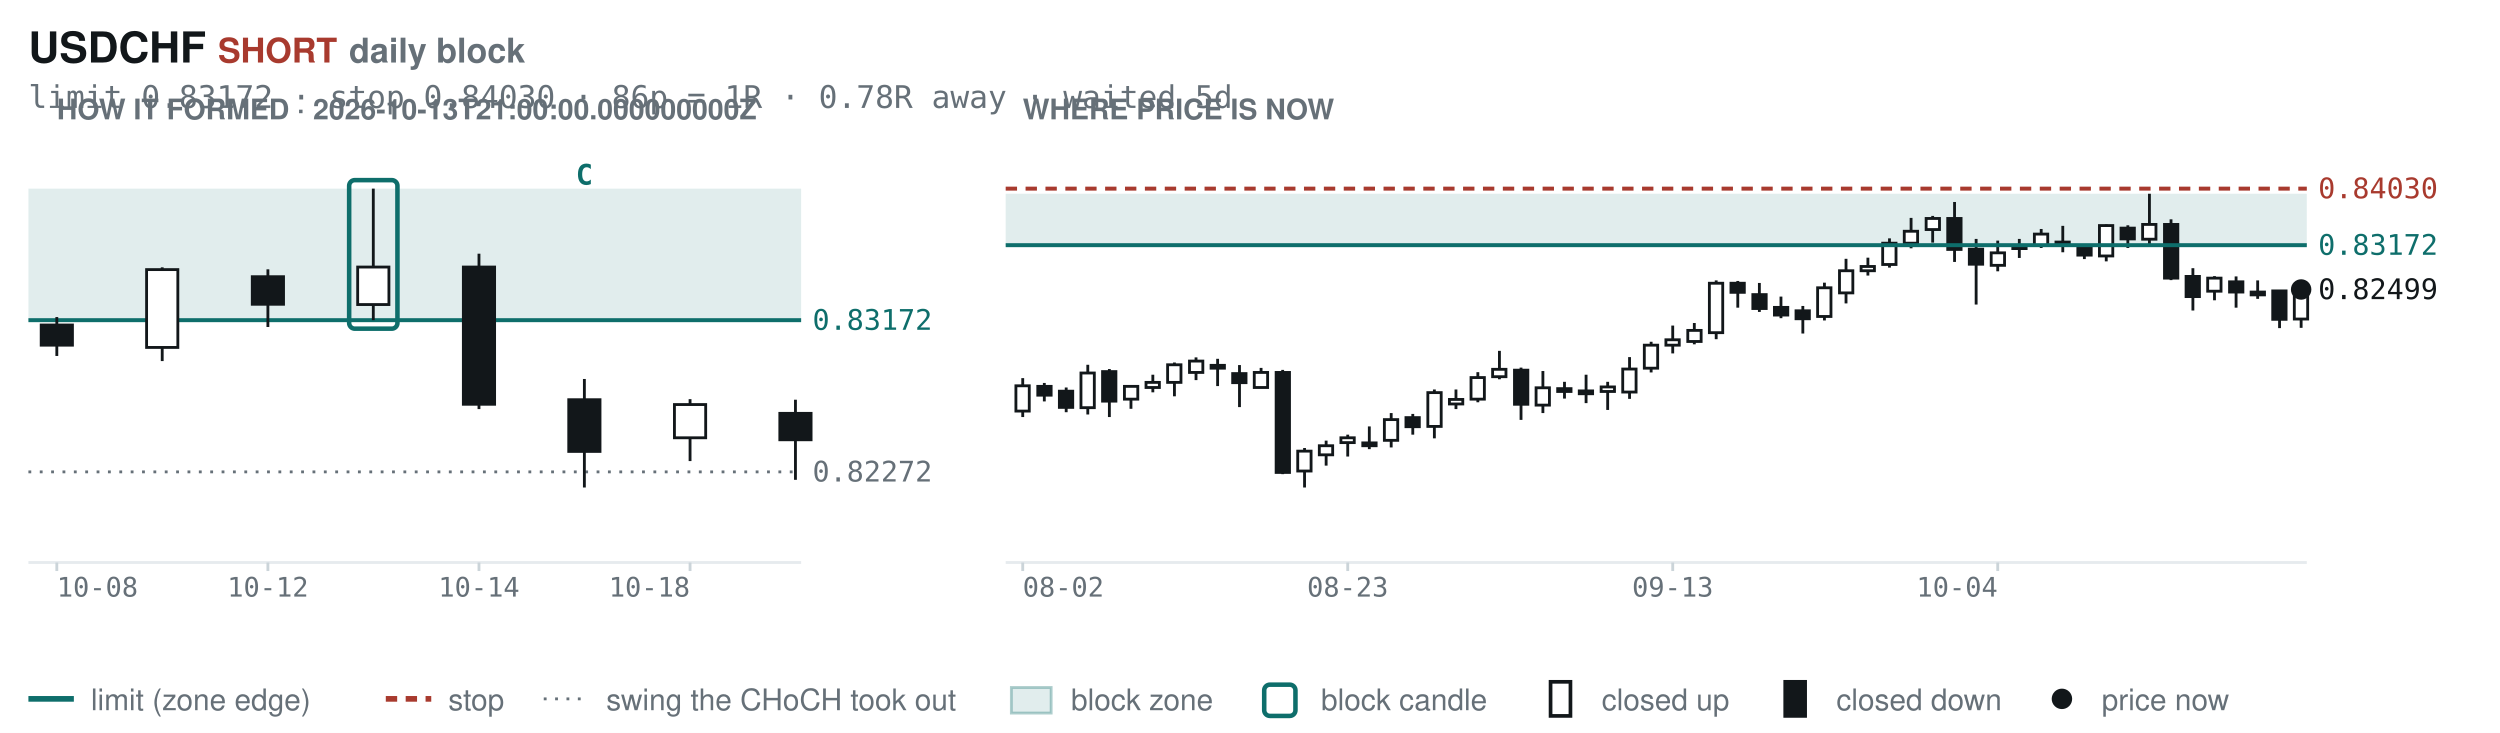
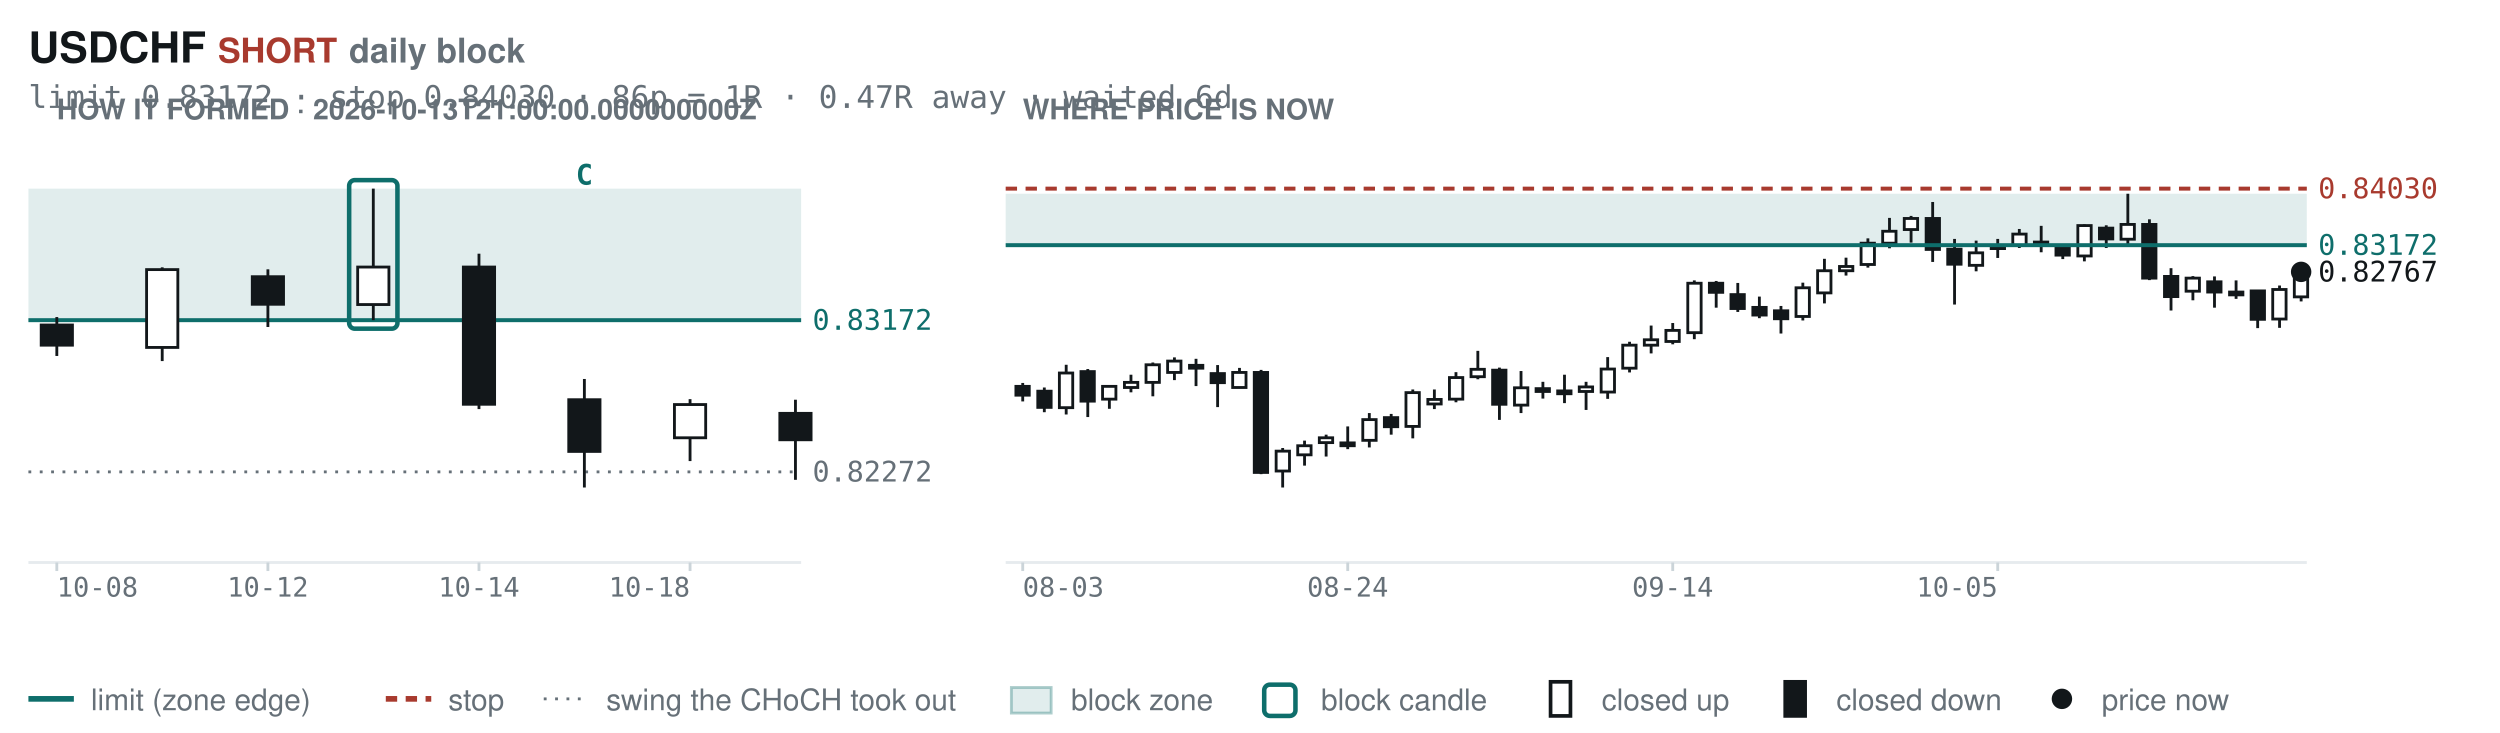
<svg xmlns="http://www.w3.org/2000/svg" viewBox="0 0 880 258" width="880" height="258" role="img" aria-label="USDCHF short order block: the candles that formed it, and where price is now">
  <rect width="880" height="258" fill="#FFFFFF" />
  <text x="10" y="22" fill="#12171A" font-family="system-ui,-apple-system,Segoe UI,Helvetica,Arial,sans-serif" font-size="15" font-weight="700">USDCHF <tspan fill="#A83A2E" font-size="12">SHORT</tspan>
    <tspan fill="#667078" font-size="12">daily block</tspan>
  </text>
-   <text x="10" y="38" fill="#667078" font-family="ui-monospace,SFMono-Regular,Menlo,Consolas,monospace" font-size="11">limit 0.83172 · stop 0.84030 · 86p = 1R · 0.78R away · waited 5d</text>
+   <text x="10" y="38" fill="#667078" font-family="ui-monospace,SFMono-Regular,Menlo,Consolas,monospace" font-size="11">limit 0.83172 · stop 0.84030 · 86p = 1R · 0.47R away · waited 6d</text>
  <text x="20" y="42" fill="#667078" font-family="system-ui,-apple-system,Segoe UI,Helvetica,Arial,sans-serif" font-size="10" font-weight="600">HOW IT FORMED · 2026-10-13T21:00:00.000000000Z</text>
  <text x="360" y="42" fill="#667078" font-family="system-ui,-apple-system,Segoe UI,Helvetica,Arial,sans-serif" font-size="10" font-weight="600">WHERE PRICE IS NOW</text>
  <rect x="10.0" y="66.4" width="272.0" height="46.3" fill="#0E6E6B1F" />
  <line x1="10.0" y1="166.1" x2="282.0" y2="166.1" stroke="#667078" stroke-width="1" stroke-dasharray="1 3" />
  <line x1="10.0" y1="112.7" x2="282.0" y2="112.7" stroke="#0E6E6B" stroke-width="1.4" />
  <line x1="20.0" y1="111.6" x2="20.0" y2="125.3" stroke="#12171A" stroke-width="1" />
  <rect x="14.5" y="114.4" width="11.0" height="7.1" fill="#12171A" stroke="#12171A" stroke-width="1" />
  <line x1="57.1" y1="94.1" x2="57.1" y2="127.1" stroke="#12171A" stroke-width="1" />
  <rect x="51.6" y="94.9" width="11.0" height="27.4" fill="#FFFFFF" stroke="#12171A" stroke-width="1" />
  <line x1="94.3" y1="94.8" x2="94.3" y2="115.1" stroke="#12171A" stroke-width="1" />
  <rect x="88.8" y="97.4" width="11.0" height="9.7" fill="#12171A" stroke="#12171A" stroke-width="1" />
  <line x1="131.4" y1="66.4" x2="131.4" y2="112.7" stroke="#12171A" stroke-width="1" />
  <rect x="125.9" y="94.0" width="11.0" height="13.2" fill="#FFFFFF" stroke="#12171A" stroke-width="1" />
  <line x1="168.6" y1="89.3" x2="168.6" y2="144.0" stroke="#12171A" stroke-width="1" />
  <rect x="163.1" y="94.0" width="11.0" height="48.3" fill="#12171A" stroke="#12171A" stroke-width="1" />
  <line x1="205.7" y1="133.4" x2="205.7" y2="171.6" stroke="#12171A" stroke-width="1" />
  <rect x="200.2" y="140.7" width="11.0" height="18.2" fill="#12171A" stroke="#12171A" stroke-width="1" />
  <line x1="242.9" y1="140.5" x2="242.9" y2="162.3" stroke="#12171A" stroke-width="1" />
  <rect x="237.4" y="142.4" width="11.0" height="11.7" fill="#FFFFFF" stroke="#12171A" stroke-width="1" />
  <line x1="280.0" y1="140.7" x2="280.0" y2="168.9" stroke="#12171A" stroke-width="1" />
  <rect x="274.5" y="145.5" width="11.0" height="9.3" fill="#12171A" stroke="#12171A" stroke-width="1" />
  <rect x="122.9" y="63.4" width="17.0" height="52.3" fill="none" stroke="#0E6E6B" stroke-width="1.6" rx="2" />
  <text x="205.7" y="65" fill="#0E6E6B" text-anchor="middle" font-family="ui-monospace,SFMono-Regular,Menlo,Consolas,monospace" font-size="10" font-weight="700">C</text>
  <line x1="10.0" y1="198.0" x2="282.0" y2="198.0" stroke="#E6EBEE" stroke-width="1" />
  <line x1="20.0" y1="198.0" x2="20.0" y2="201.0" stroke="#CBD4D9" stroke-width="1" />
  <text x="20.0" y="210.0" fill="#667078" text-anchor="start" font-family="ui-monospace,SFMono-Regular,Menlo,Consolas,monospace" font-size="9.5">10-08</text>
  <line x1="94.3" y1="198.0" x2="94.3" y2="201.0" stroke="#CBD4D9" stroke-width="1" />
  <text x="94.3" y="210.0" fill="#667078" text-anchor="middle" font-family="ui-monospace,SFMono-Regular,Menlo,Consolas,monospace" font-size="9.5">10-12</text>
  <line x1="168.6" y1="198.0" x2="168.6" y2="201.0" stroke="#CBD4D9" stroke-width="1" />
  <text x="168.6" y="210.0" fill="#667078" text-anchor="middle" font-family="ui-monospace,SFMono-Regular,Menlo,Consolas,monospace" font-size="9.5">10-14</text>
  <line x1="242.9" y1="198.0" x2="242.9" y2="201.0" stroke="#CBD4D9" stroke-width="1" />
  <text x="242.9" y="210.0" fill="#667078" text-anchor="end" font-family="ui-monospace,SFMono-Regular,Menlo,Consolas,monospace" font-size="9.5">10-18</text>
  <text x="286.0" y="116.1" fill="#0E6E6B" font-family="ui-monospace,SFMono-Regular,Menlo,Consolas,monospace" font-size="10">0.83172</text>
  <text x="286.0" y="169.5" fill="#667078" font-family="ui-monospace,SFMono-Regular,Menlo,Consolas,monospace" font-size="10">0.82272</text>
  <rect x="354.0" y="68.2" width="458.0" height="18.1" fill="#0E6E6B1F" />
-   <line x1="360.0" y1="133.1" x2="360.0" y2="146.8" stroke="#12171A" stroke-width="1" />
-   <rect x="357.6" y="135.8" width="4.7" height="8.9" fill="#FFFFFF" stroke="#12171A" stroke-width="1" />
-   <line x1="367.6" y1="134.8" x2="367.6" y2="141.3" stroke="#12171A" stroke-width="1" />
-   <rect x="365.3" y="136.0" width="4.7" height="3.1" fill="#12171A" stroke="#12171A" stroke-width="1" />
-   <line x1="375.3" y1="136.4" x2="375.3" y2="145.1" stroke="#12171A" stroke-width="1" />
-   <rect x="372.9" y="137.7" width="4.7" height="5.7" fill="#12171A" stroke="#12171A" stroke-width="1" />
-   <line x1="382.9" y1="128.4" x2="382.9" y2="145.9" stroke="#12171A" stroke-width="1" />
-   <rect x="380.5" y="131.3" width="4.7" height="12.2" fill="#FFFFFF" stroke="#12171A" stroke-width="1" />
-   <line x1="390.5" y1="129.9" x2="390.5" y2="146.8" stroke="#12171A" stroke-width="1" />
-   <rect x="388.1" y="130.8" width="4.7" height="10.4" fill="#12171A" stroke="#12171A" stroke-width="1" />
-   <line x1="398.1" y1="135.7" x2="398.1" y2="143.9" stroke="#12171A" stroke-width="1" />
-   <rect x="395.8" y="136.0" width="4.7" height="4.5" fill="#FFFFFF" stroke="#12171A" stroke-width="1" />
-   <line x1="405.8" y1="131.9" x2="405.8" y2="138.1" stroke="#12171A" stroke-width="1" />
-   <rect x="403.4" y="134.6" width="4.7" height="1.8" fill="#FFFFFF" stroke="#12171A" stroke-width="1" />
-   <line x1="413.4" y1="127.6" x2="413.4" y2="139.5" stroke="#12171A" stroke-width="1" />
-   <rect x="411.0" y="128.4" width="4.7" height="6.2" fill="#FFFFFF" stroke="#12171A" stroke-width="1" />
-   <line x1="421.0" y1="125.8" x2="421.0" y2="133.8" stroke="#12171A" stroke-width="1" />
-   <rect x="418.7" y="127.1" width="4.7" height="4.0" fill="#FFFFFF" stroke="#12171A" stroke-width="1" />
-   <line x1="428.6" y1="126.3" x2="428.6" y2="135.9" stroke="#12171A" stroke-width="1" />
-   <rect x="426.3" y="128.6" width="4.7" height="1.0" fill="#12171A" stroke="#12171A" stroke-width="1" />
-   <line x1="436.3" y1="128.5" x2="436.3" y2="143.3" stroke="#12171A" stroke-width="1" />
-   <rect x="433.9" y="131.5" width="4.7" height="3.2" fill="#12171A" stroke="#12171A" stroke-width="1" />
-   <line x1="443.9" y1="129.5" x2="443.9" y2="136.4" stroke="#12171A" stroke-width="1" />
-   <rect x="441.5" y="131.1" width="4.7" height="5.3" fill="#FFFFFF" stroke="#12171A" stroke-width="1" />
-   <line x1="451.5" y1="130.2" x2="451.5" y2="166.9" stroke="#12171A" stroke-width="1" />
-   <rect x="449.2" y="131.1" width="4.7" height="35.2" fill="#12171A" stroke="#12171A" stroke-width="1" />
-   <line x1="459.2" y1="157.7" x2="459.2" y2="171.6" stroke="#12171A" stroke-width="1" />
-   <rect x="456.8" y="158.8" width="4.7" height="7.0" fill="#FFFFFF" stroke="#12171A" stroke-width="1" />
-   <line x1="466.8" y1="155.1" x2="466.8" y2="163.9" stroke="#12171A" stroke-width="1" />
-   <rect x="464.4" y="156.9" width="4.7" height="3.2" fill="#FFFFFF" stroke="#12171A" stroke-width="1" />
-   <line x1="474.4" y1="153.0" x2="474.4" y2="160.7" stroke="#12171A" stroke-width="1" />
-   <rect x="472.0" y="154.1" width="4.7" height="1.7" fill="#FFFFFF" stroke="#12171A" stroke-width="1" />
-   <line x1="482.0" y1="150.1" x2="482.0" y2="158.1" stroke="#12171A" stroke-width="1" />
-   <rect x="479.7" y="155.9" width="4.7" height="1.0" fill="#12171A" stroke="#12171A" stroke-width="1" />
-   <line x1="489.7" y1="145.4" x2="489.7" y2="157.5" stroke="#12171A" stroke-width="1" />
-   <rect x="487.3" y="147.7" width="4.7" height="7.3" fill="#FFFFFF" stroke="#12171A" stroke-width="1" />
-   <line x1="497.3" y1="145.7" x2="497.3" y2="153.0" stroke="#12171A" stroke-width="1" />
-   <rect x="494.9" y="147.0" width="4.7" height="3.2" fill="#12171A" stroke="#12171A" stroke-width="1" />
-   <line x1="504.9" y1="137.1" x2="504.9" y2="154.3" stroke="#12171A" stroke-width="1" />
-   <rect x="502.6" y="138.2" width="4.7" height="11.9" fill="#FFFFFF" stroke="#12171A" stroke-width="1" />
-   <line x1="512.5" y1="137.1" x2="512.5" y2="144.0" stroke="#12171A" stroke-width="1" />
-   <rect x="510.2" y="140.6" width="4.7" height="1.6" fill="#FFFFFF" stroke="#12171A" stroke-width="1" />
-   <line x1="520.2" y1="131.0" x2="520.2" y2="141.6" stroke="#12171A" stroke-width="1" />
-   <rect x="517.8" y="132.9" width="4.7" height="7.6" fill="#FFFFFF" stroke="#12171A" stroke-width="1" />
-   <line x1="527.8" y1="123.5" x2="527.8" y2="133.5" stroke="#12171A" stroke-width="1" />
-   <rect x="525.4" y="130.0" width="4.7" height="2.6" fill="#FFFFFF" stroke="#12171A" stroke-width="1" />
-   <line x1="535.4" y1="129.4" x2="535.4" y2="147.8" stroke="#12171A" stroke-width="1" />
-   <rect x="533.1" y="130.3" width="4.7" height="12.0" fill="#12171A" stroke="#12171A" stroke-width="1" />
-   <line x1="543.1" y1="130.6" x2="543.1" y2="145.4" stroke="#12171A" stroke-width="1" />
-   <rect x="540.7" y="136.5" width="4.7" height="6.1" fill="#FFFFFF" stroke="#12171A" stroke-width="1" />
-   <line x1="550.7" y1="134.4" x2="550.7" y2="140.3" stroke="#12171A" stroke-width="1" />
-   <rect x="548.3" y="136.8" width="4.7" height="1.0" fill="#12171A" stroke="#12171A" stroke-width="1" />
-   <line x1="558.3" y1="131.9" x2="558.3" y2="141.9" stroke="#12171A" stroke-width="1" />
-   <rect x="555.9" y="137.6" width="4.7" height="1.0" fill="#FFFFFF" stroke="#12171A" stroke-width="1" />
-   <line x1="565.9" y1="134.4" x2="565.9" y2="144.3" stroke="#12171A" stroke-width="1" />
-   <rect x="563.6" y="136.2" width="4.7" height="1.6" fill="#FFFFFF" stroke="#12171A" stroke-width="1" />
-   <line x1="573.6" y1="125.7" x2="573.6" y2="140.4" stroke="#12171A" stroke-width="1" />
-   <rect x="571.2" y="129.9" width="4.7" height="8.1" fill="#FFFFFF" stroke="#12171A" stroke-width="1" />
-   <line x1="581.2" y1="120.3" x2="581.2" y2="131.1" stroke="#12171A" stroke-width="1" />
-   <rect x="578.8" y="121.5" width="4.7" height="8.1" fill="#FFFFFF" stroke="#12171A" stroke-width="1" />
-   <line x1="588.8" y1="114.6" x2="588.8" y2="124.4" stroke="#12171A" stroke-width="1" />
-   <rect x="586.4" y="119.6" width="4.7" height="1.9" fill="#FFFFFF" stroke="#12171A" stroke-width="1" />
-   <line x1="596.4" y1="113.7" x2="596.4" y2="121.2" stroke="#12171A" stroke-width="1" />
-   <rect x="594.1" y="116.3" width="4.7" height="3.9" fill="#FFFFFF" stroke="#12171A" stroke-width="1" />
-   <line x1="604.1" y1="98.7" x2="604.1" y2="119.4" stroke="#12171A" stroke-width="1" />
-   <rect x="601.7" y="99.7" width="4.7" height="17.4" fill="#FFFFFF" stroke="#12171A" stroke-width="1" />
-   <line x1="611.7" y1="98.9" x2="611.7" y2="108.3" stroke="#12171A" stroke-width="1" />
-   <rect x="609.3" y="99.7" width="4.7" height="3.2" fill="#12171A" stroke="#12171A" stroke-width="1" />
-   <line x1="619.3" y1="99.6" x2="619.3" y2="109.8" stroke="#12171A" stroke-width="1" />
-   <rect x="617.0" y="103.7" width="4.7" height="4.9" fill="#12171A" stroke="#12171A" stroke-width="1" />
-   <line x1="626.9" y1="104.4" x2="626.9" y2="112.0" stroke="#12171A" stroke-width="1" />
-   <rect x="624.6" y="108.2" width="4.7" height="2.7" fill="#12171A" stroke="#12171A" stroke-width="1" />
-   <line x1="634.6" y1="107.7" x2="634.6" y2="117.4" stroke="#12171A" stroke-width="1" />
-   <rect x="632.2" y="109.4" width="4.7" height="2.8" fill="#12171A" stroke="#12171A" stroke-width="1" />
-   <line x1="642.2" y1="99.5" x2="642.2" y2="112.8" stroke="#12171A" stroke-width="1" />
-   <rect x="639.8" y="101.3" width="4.7" height="10.1" fill="#FFFFFF" stroke="#12171A" stroke-width="1" />
-   <line x1="649.8" y1="91.1" x2="649.8" y2="106.8" stroke="#12171A" stroke-width="1" />
-   <rect x="647.5" y="95.3" width="4.7" height="7.8" fill="#FFFFFF" stroke="#12171A" stroke-width="1" />
-   <line x1="657.5" y1="90.7" x2="657.5" y2="97.0" stroke="#12171A" stroke-width="1" />
-   <rect x="655.1" y="93.8" width="4.7" height="1.5" fill="#FFFFFF" stroke="#12171A" stroke-width="1" />
-   <line x1="665.1" y1="83.9" x2="665.1" y2="94.2" stroke="#12171A" stroke-width="1" />
-   <rect x="662.7" y="85.6" width="4.7" height="7.5" fill="#FFFFFF" stroke="#12171A" stroke-width="1" />
-   <line x1="672.7" y1="76.7" x2="672.7" y2="87.4" stroke="#12171A" stroke-width="1" />
-   <rect x="670.3" y="81.4" width="4.7" height="4.2" fill="#FFFFFF" stroke="#12171A" stroke-width="1" />
-   <line x1="680.3" y1="76.0" x2="680.3" y2="85.4" stroke="#12171A" stroke-width="1" />
-   <rect x="678.0" y="76.9" width="4.7" height="3.9" fill="#FFFFFF" stroke="#12171A" stroke-width="1" />
-   <line x1="688.0" y1="71.1" x2="688.0" y2="92.2" stroke="#12171A" stroke-width="1" />
-   <rect x="685.6" y="76.9" width="4.7" height="10.9" fill="#12171A" stroke="#12171A" stroke-width="1" />
-   <line x1="695.6" y1="84.1" x2="695.6" y2="107.2" stroke="#12171A" stroke-width="1" />
-   <rect x="693.2" y="87.7" width="4.7" height="5.3" fill="#12171A" stroke="#12171A" stroke-width="1" />
-   <line x1="703.2" y1="84.7" x2="703.2" y2="95.5" stroke="#12171A" stroke-width="1" />
-   <rect x="700.9" y="89.0" width="4.7" height="4.4" fill="#FFFFFF" stroke="#12171A" stroke-width="1" />
-   <line x1="710.8" y1="84.1" x2="710.8" y2="90.8" stroke="#12171A" stroke-width="1" />
-   <rect x="708.5" y="86.5" width="4.7" height="1.0" fill="#FFFFFF" stroke="#12171A" stroke-width="1" />
-   <line x1="718.5" y1="80.6" x2="718.5" y2="87.3" stroke="#12171A" stroke-width="1" />
-   <rect x="716.1" y="82.4" width="4.7" height="4.0" fill="#FFFFFF" stroke="#12171A" stroke-width="1" />
-   <line x1="726.1" y1="79.5" x2="726.1" y2="88.8" stroke="#12171A" stroke-width="1" />
-   <rect x="723.7" y="85.2" width="4.7" height="1.2" fill="#12171A" stroke="#12171A" stroke-width="1" />
-   <line x1="733.7" y1="85.9" x2="733.7" y2="91.2" stroke="#12171A" stroke-width="1" />
-   <rect x="731.4" y="87.0" width="4.7" height="2.8" fill="#12171A" stroke="#12171A" stroke-width="1" />
-   <line x1="741.4" y1="79.0" x2="741.4" y2="92.0" stroke="#12171A" stroke-width="1" />
-   <rect x="739.0" y="79.4" width="4.7" height="10.7" fill="#FFFFFF" stroke="#12171A" stroke-width="1" />
-   <line x1="749.0" y1="79.3" x2="749.0" y2="87.3" stroke="#12171A" stroke-width="1" />
-   <rect x="746.6" y="80.3" width="4.7" height="3.8" fill="#12171A" stroke="#12171A" stroke-width="1" />
-   <line x1="756.6" y1="68.2" x2="756.6" y2="86.3" stroke="#12171A" stroke-width="1" />
-   <rect x="754.2" y="79.0" width="4.7" height="5.2" fill="#FFFFFF" stroke="#12171A" stroke-width="1" />
-   <line x1="764.2" y1="77.2" x2="764.2" y2="98.6" stroke="#12171A" stroke-width="1" />
-   <rect x="761.9" y="79.0" width="4.7" height="18.9" fill="#12171A" stroke="#12171A" stroke-width="1" />
-   <line x1="771.9" y1="94.4" x2="771.9" y2="109.3" stroke="#12171A" stroke-width="1" />
-   <rect x="769.5" y="97.3" width="4.7" height="7.1" fill="#12171A" stroke="#12171A" stroke-width="1" />
-   <line x1="779.5" y1="97.2" x2="779.5" y2="105.7" stroke="#12171A" stroke-width="1" />
-   <rect x="777.1" y="97.9" width="4.7" height="4.6" fill="#FFFFFF" stroke="#12171A" stroke-width="1" />
-   <line x1="787.1" y1="97.3" x2="787.1" y2="108.3" stroke="#12171A" stroke-width="1" />
-   <rect x="784.8" y="99.2" width="4.7" height="3.6" fill="#12171A" stroke="#12171A" stroke-width="1" />
-   <line x1="794.7" y1="98.7" x2="794.7" y2="105.2" stroke="#12171A" stroke-width="1" />
-   <rect x="792.4" y="102.8" width="4.7" height="1.0" fill="#12171A" stroke="#12171A" stroke-width="1" />
-   <line x1="802.4" y1="102.4" x2="802.4" y2="115.5" stroke="#12171A" stroke-width="1" />
-   <rect x="800.0" y="102.4" width="4.7" height="10.0" fill="#12171A" stroke="#12171A" stroke-width="1" />
-   <line x1="810.0" y1="100.5" x2="810.0" y2="115.4" stroke="#12171A" stroke-width="1" />
-   <rect x="807.6" y="101.9" width="4.7" height="10.4" fill="#FFFFFF" stroke="#12171A" stroke-width="1" />
+   <line x1="360.0" y1="134.8" x2="360.0" y2="141.3" stroke="#12171A" stroke-width="1" />
+   <rect x="357.6" y="136.0" width="4.7" height="3.1" fill="#12171A" stroke="#12171A" stroke-width="1" />
+   <line x1="367.6" y1="136.4" x2="367.6" y2="145.1" stroke="#12171A" stroke-width="1" />
+   <rect x="365.3" y="137.7" width="4.7" height="5.7" fill="#12171A" stroke="#12171A" stroke-width="1" />
+   <line x1="375.3" y1="128.4" x2="375.3" y2="145.9" stroke="#12171A" stroke-width="1" />
+   <rect x="372.9" y="131.3" width="4.7" height="12.2" fill="#FFFFFF" stroke="#12171A" stroke-width="1" />
+   <line x1="382.9" y1="129.9" x2="382.9" y2="146.8" stroke="#12171A" stroke-width="1" />
+   <rect x="380.5" y="130.8" width="4.7" height="10.4" fill="#12171A" stroke="#12171A" stroke-width="1" />
+   <line x1="390.5" y1="135.7" x2="390.5" y2="143.9" stroke="#12171A" stroke-width="1" />
+   <rect x="388.1" y="136.0" width="4.7" height="4.5" fill="#FFFFFF" stroke="#12171A" stroke-width="1" />
+   <line x1="398.1" y1="131.9" x2="398.1" y2="138.1" stroke="#12171A" stroke-width="1" />
+   <rect x="395.8" y="134.6" width="4.7" height="1.8" fill="#FFFFFF" stroke="#12171A" stroke-width="1" />
+   <line x1="405.8" y1="127.6" x2="405.8" y2="139.5" stroke="#12171A" stroke-width="1" />
+   <rect x="403.4" y="128.4" width="4.7" height="6.2" fill="#FFFFFF" stroke="#12171A" stroke-width="1" />
+   <line x1="413.4" y1="125.8" x2="413.4" y2="133.8" stroke="#12171A" stroke-width="1" />
+   <rect x="411.0" y="127.1" width="4.7" height="4.0" fill="#FFFFFF" stroke="#12171A" stroke-width="1" />
+   <line x1="421.0" y1="126.3" x2="421.0" y2="135.9" stroke="#12171A" stroke-width="1" />
+   <rect x="418.7" y="128.6" width="4.7" height="1.0" fill="#12171A" stroke="#12171A" stroke-width="1" />
+   <line x1="428.6" y1="128.5" x2="428.6" y2="143.3" stroke="#12171A" stroke-width="1" />
+   <rect x="426.3" y="131.5" width="4.7" height="3.2" fill="#12171A" stroke="#12171A" stroke-width="1" />
+   <line x1="436.3" y1="129.5" x2="436.3" y2="136.4" stroke="#12171A" stroke-width="1" />
+   <rect x="433.9" y="131.1" width="4.7" height="5.3" fill="#FFFFFF" stroke="#12171A" stroke-width="1" />
+   <line x1="443.9" y1="130.2" x2="443.9" y2="166.9" stroke="#12171A" stroke-width="1" />
+   <rect x="441.5" y="131.1" width="4.7" height="35.2" fill="#12171A" stroke="#12171A" stroke-width="1" />
+   <line x1="451.5" y1="157.7" x2="451.5" y2="171.6" stroke="#12171A" stroke-width="1" />
+   <rect x="449.2" y="158.8" width="4.7" height="7.0" fill="#FFFFFF" stroke="#12171A" stroke-width="1" />
+   <line x1="459.2" y1="155.1" x2="459.2" y2="163.9" stroke="#12171A" stroke-width="1" />
+   <rect x="456.8" y="156.9" width="4.7" height="3.2" fill="#FFFFFF" stroke="#12171A" stroke-width="1" />
+   <line x1="466.8" y1="153.0" x2="466.8" y2="160.7" stroke="#12171A" stroke-width="1" />
+   <rect x="464.4" y="154.1" width="4.7" height="1.7" fill="#FFFFFF" stroke="#12171A" stroke-width="1" />
+   <line x1="474.4" y1="150.1" x2="474.4" y2="158.1" stroke="#12171A" stroke-width="1" />
+   <rect x="472.0" y="155.9" width="4.7" height="1.0" fill="#12171A" stroke="#12171A" stroke-width="1" />
+   <line x1="482.0" y1="145.4" x2="482.0" y2="157.5" stroke="#12171A" stroke-width="1" />
+   <rect x="479.7" y="147.7" width="4.7" height="7.3" fill="#FFFFFF" stroke="#12171A" stroke-width="1" />
+   <line x1="489.7" y1="145.7" x2="489.7" y2="153.0" stroke="#12171A" stroke-width="1" />
+   <rect x="487.3" y="147.0" width="4.7" height="3.2" fill="#12171A" stroke="#12171A" stroke-width="1" />
+   <line x1="497.3" y1="137.1" x2="497.3" y2="154.3" stroke="#12171A" stroke-width="1" />
+   <rect x="494.9" y="138.2" width="4.7" height="11.9" fill="#FFFFFF" stroke="#12171A" stroke-width="1" />
+   <line x1="504.9" y1="137.1" x2="504.9" y2="144.0" stroke="#12171A" stroke-width="1" />
+   <rect x="502.6" y="140.6" width="4.7" height="1.6" fill="#FFFFFF" stroke="#12171A" stroke-width="1" />
+   <line x1="512.5" y1="131.0" x2="512.5" y2="141.6" stroke="#12171A" stroke-width="1" />
+   <rect x="510.2" y="132.9" width="4.7" height="7.6" fill="#FFFFFF" stroke="#12171A" stroke-width="1" />
+   <line x1="520.2" y1="123.5" x2="520.2" y2="133.5" stroke="#12171A" stroke-width="1" />
+   <rect x="517.8" y="130.0" width="4.7" height="2.6" fill="#FFFFFF" stroke="#12171A" stroke-width="1" />
+   <line x1="527.8" y1="129.4" x2="527.8" y2="147.8" stroke="#12171A" stroke-width="1" />
+   <rect x="525.4" y="130.3" width="4.7" height="12.0" fill="#12171A" stroke="#12171A" stroke-width="1" />
+   <line x1="535.4" y1="130.6" x2="535.4" y2="145.4" stroke="#12171A" stroke-width="1" />
+   <rect x="533.1" y="136.5" width="4.7" height="6.1" fill="#FFFFFF" stroke="#12171A" stroke-width="1" />
+   <line x1="543.1" y1="134.4" x2="543.1" y2="140.3" stroke="#12171A" stroke-width="1" />
+   <rect x="540.7" y="136.8" width="4.7" height="1.0" fill="#12171A" stroke="#12171A" stroke-width="1" />
+   <line x1="550.7" y1="131.9" x2="550.7" y2="141.9" stroke="#12171A" stroke-width="1" />
+   <rect x="548.3" y="137.6" width="4.7" height="1.0" fill="#FFFFFF" stroke="#12171A" stroke-width="1" />
+   <line x1="558.3" y1="134.4" x2="558.3" y2="144.3" stroke="#12171A" stroke-width="1" />
+   <rect x="555.9" y="136.2" width="4.7" height="1.6" fill="#FFFFFF" stroke="#12171A" stroke-width="1" />
+   <line x1="565.9" y1="125.7" x2="565.9" y2="140.4" stroke="#12171A" stroke-width="1" />
+   <rect x="563.6" y="129.9" width="4.7" height="8.1" fill="#FFFFFF" stroke="#12171A" stroke-width="1" />
+   <line x1="573.6" y1="120.3" x2="573.6" y2="131.1" stroke="#12171A" stroke-width="1" />
+   <rect x="571.2" y="121.5" width="4.7" height="8.1" fill="#FFFFFF" stroke="#12171A" stroke-width="1" />
+   <line x1="581.2" y1="114.6" x2="581.2" y2="124.4" stroke="#12171A" stroke-width="1" />
+   <rect x="578.8" y="119.6" width="4.7" height="1.9" fill="#FFFFFF" stroke="#12171A" stroke-width="1" />
+   <line x1="588.8" y1="113.7" x2="588.8" y2="121.2" stroke="#12171A" stroke-width="1" />
+   <rect x="586.4" y="116.3" width="4.7" height="3.9" fill="#FFFFFF" stroke="#12171A" stroke-width="1" />
+   <line x1="596.4" y1="98.7" x2="596.4" y2="119.4" stroke="#12171A" stroke-width="1" />
+   <rect x="594.1" y="99.7" width="4.7" height="17.4" fill="#FFFFFF" stroke="#12171A" stroke-width="1" />
+   <line x1="604.1" y1="98.9" x2="604.1" y2="108.3" stroke="#12171A" stroke-width="1" />
+   <rect x="601.7" y="99.7" width="4.7" height="3.2" fill="#12171A" stroke="#12171A" stroke-width="1" />
+   <line x1="611.7" y1="99.6" x2="611.7" y2="109.8" stroke="#12171A" stroke-width="1" />
+   <rect x="609.3" y="103.7" width="4.7" height="4.9" fill="#12171A" stroke="#12171A" stroke-width="1" />
+   <line x1="619.3" y1="104.4" x2="619.3" y2="112.0" stroke="#12171A" stroke-width="1" />
+   <rect x="617.0" y="108.2" width="4.7" height="2.7" fill="#12171A" stroke="#12171A" stroke-width="1" />
+   <line x1="626.9" y1="107.7" x2="626.9" y2="117.4" stroke="#12171A" stroke-width="1" />
+   <rect x="624.6" y="109.4" width="4.7" height="2.8" fill="#12171A" stroke="#12171A" stroke-width="1" />
+   <line x1="634.6" y1="99.5" x2="634.6" y2="112.8" stroke="#12171A" stroke-width="1" />
+   <rect x="632.2" y="101.3" width="4.7" height="10.1" fill="#FFFFFF" stroke="#12171A" stroke-width="1" />
+   <line x1="642.2" y1="91.1" x2="642.2" y2="106.8" stroke="#12171A" stroke-width="1" />
+   <rect x="639.8" y="95.3" width="4.7" height="7.8" fill="#FFFFFF" stroke="#12171A" stroke-width="1" />
+   <line x1="649.8" y1="90.7" x2="649.8" y2="97.0" stroke="#12171A" stroke-width="1" />
+   <rect x="647.5" y="93.8" width="4.7" height="1.5" fill="#FFFFFF" stroke="#12171A" stroke-width="1" />
+   <line x1="657.5" y1="83.9" x2="657.5" y2="94.2" stroke="#12171A" stroke-width="1" />
+   <rect x="655.1" y="85.6" width="4.7" height="7.5" fill="#FFFFFF" stroke="#12171A" stroke-width="1" />
+   <line x1="665.1" y1="76.7" x2="665.1" y2="87.4" stroke="#12171A" stroke-width="1" />
+   <rect x="662.7" y="81.4" width="4.7" height="4.2" fill="#FFFFFF" stroke="#12171A" stroke-width="1" />
+   <line x1="672.7" y1="76.0" x2="672.7" y2="85.4" stroke="#12171A" stroke-width="1" />
+   <rect x="670.3" y="76.9" width="4.7" height="3.9" fill="#FFFFFF" stroke="#12171A" stroke-width="1" />
+   <line x1="680.3" y1="71.1" x2="680.3" y2="92.2" stroke="#12171A" stroke-width="1" />
+   <rect x="678.0" y="76.9" width="4.7" height="10.9" fill="#12171A" stroke="#12171A" stroke-width="1" />
+   <line x1="688.0" y1="84.1" x2="688.0" y2="107.2" stroke="#12171A" stroke-width="1" />
+   <rect x="685.6" y="87.7" width="4.7" height="5.3" fill="#12171A" stroke="#12171A" stroke-width="1" />
+   <line x1="695.6" y1="84.7" x2="695.6" y2="95.5" stroke="#12171A" stroke-width="1" />
+   <rect x="693.2" y="89.0" width="4.7" height="4.4" fill="#FFFFFF" stroke="#12171A" stroke-width="1" />
+   <line x1="703.2" y1="84.1" x2="703.2" y2="90.8" stroke="#12171A" stroke-width="1" />
+   <rect x="700.9" y="86.5" width="4.7" height="1.0" fill="#FFFFFF" stroke="#12171A" stroke-width="1" />
+   <line x1="710.8" y1="80.6" x2="710.8" y2="87.3" stroke="#12171A" stroke-width="1" />
+   <rect x="708.5" y="82.4" width="4.7" height="4.0" fill="#FFFFFF" stroke="#12171A" stroke-width="1" />
+   <line x1="718.5" y1="79.5" x2="718.5" y2="88.8" stroke="#12171A" stroke-width="1" />
+   <rect x="716.1" y="85.2" width="4.7" height="1.2" fill="#12171A" stroke="#12171A" stroke-width="1" />
+   <line x1="726.1" y1="85.9" x2="726.1" y2="91.2" stroke="#12171A" stroke-width="1" />
+   <rect x="723.7" y="87.0" width="4.7" height="2.8" fill="#12171A" stroke="#12171A" stroke-width="1" />
+   <line x1="733.7" y1="79.0" x2="733.7" y2="92.0" stroke="#12171A" stroke-width="1" />
+   <rect x="731.4" y="79.4" width="4.7" height="10.7" fill="#FFFFFF" stroke="#12171A" stroke-width="1" />
+   <line x1="741.4" y1="79.3" x2="741.4" y2="87.3" stroke="#12171A" stroke-width="1" />
+   <rect x="739.0" y="80.3" width="4.7" height="3.8" fill="#12171A" stroke="#12171A" stroke-width="1" />
+   <line x1="749.0" y1="68.2" x2="749.0" y2="86.3" stroke="#12171A" stroke-width="1" />
+   <rect x="746.6" y="79.0" width="4.7" height="5.2" fill="#FFFFFF" stroke="#12171A" stroke-width="1" />
+   <line x1="756.6" y1="77.2" x2="756.6" y2="98.6" stroke="#12171A" stroke-width="1" />
+   <rect x="754.2" y="79.0" width="4.7" height="18.9" fill="#12171A" stroke="#12171A" stroke-width="1" />
+   <line x1="764.2" y1="94.4" x2="764.2" y2="109.3" stroke="#12171A" stroke-width="1" />
+   <rect x="761.9" y="97.3" width="4.7" height="7.1" fill="#12171A" stroke="#12171A" stroke-width="1" />
+   <line x1="771.9" y1="97.2" x2="771.9" y2="105.7" stroke="#12171A" stroke-width="1" />
+   <rect x="769.5" y="97.9" width="4.7" height="4.6" fill="#FFFFFF" stroke="#12171A" stroke-width="1" />
+   <line x1="779.5" y1="97.3" x2="779.5" y2="108.3" stroke="#12171A" stroke-width="1" />
+   <rect x="777.1" y="99.2" width="4.7" height="3.6" fill="#12171A" stroke="#12171A" stroke-width="1" />
+   <line x1="787.1" y1="98.7" x2="787.1" y2="105.2" stroke="#12171A" stroke-width="1" />
+   <rect x="784.8" y="102.8" width="4.7" height="1.0" fill="#12171A" stroke="#12171A" stroke-width="1" />
+   <line x1="794.7" y1="102.4" x2="794.7" y2="115.5" stroke="#12171A" stroke-width="1" />
+   <rect x="792.4" y="102.4" width="4.7" height="10.0" fill="#12171A" stroke="#12171A" stroke-width="1" />
+   <line x1="802.4" y1="100.5" x2="802.4" y2="115.4" stroke="#12171A" stroke-width="1" />
+   <rect x="800.0" y="101.9" width="4.7" height="10.4" fill="#FFFFFF" stroke="#12171A" stroke-width="1" />
+   <line x1="810.0" y1="95.2" x2="810.0" y2="106.1" stroke="#12171A" stroke-width="1" />
+   <rect x="807.6" y="95.7" width="4.7" height="8.8" fill="#FFFFFF" stroke="#12171A" stroke-width="1" />
  <line x1="354.0" y1="86.3" x2="812.0" y2="86.3" stroke="#0E6E6B" stroke-width="1.4" />
  <line x1="354.0" y1="66.4" x2="812.0" y2="66.4" stroke="#A83A2E" stroke-width="1.4" stroke-dasharray="4 3" />
-   <circle cx="810.0" cy="101.9" r="3.6" fill="#12171A" />
+   <circle cx="810.0" cy="95.7" r="3.6" fill="#12171A" />
  <line x1="354.0" y1="198.0" x2="812.0" y2="198.0" stroke="#E6EBEE" stroke-width="1" />
  <line x1="360.0" y1="198.0" x2="360.0" y2="201.0" stroke="#CBD4D9" stroke-width="1" />
-   <text x="360.0" y="210.0" fill="#667078" text-anchor="start" font-family="ui-monospace,SFMono-Regular,Menlo,Consolas,monospace" font-size="9.5">08-02</text>
+   <text x="360.0" y="210.0" fill="#667078" text-anchor="start" font-family="ui-monospace,SFMono-Regular,Menlo,Consolas,monospace" font-size="9.5">08-03</text>
  <line x1="474.4" y1="198.0" x2="474.4" y2="201.0" stroke="#CBD4D9" stroke-width="1" />
-   <text x="474.4" y="210.0" fill="#667078" text-anchor="middle" font-family="ui-monospace,SFMono-Regular,Menlo,Consolas,monospace" font-size="9.5">08-23</text>
+   <text x="474.4" y="210.0" fill="#667078" text-anchor="middle" font-family="ui-monospace,SFMono-Regular,Menlo,Consolas,monospace" font-size="9.5">08-24</text>
  <line x1="588.8" y1="198.0" x2="588.8" y2="201.0" stroke="#CBD4D9" stroke-width="1" />
-   <text x="588.8" y="210.0" fill="#667078" text-anchor="middle" font-family="ui-monospace,SFMono-Regular,Menlo,Consolas,monospace" font-size="9.5">09-13</text>
+   <text x="588.8" y="210.0" fill="#667078" text-anchor="middle" font-family="ui-monospace,SFMono-Regular,Menlo,Consolas,monospace" font-size="9.5">09-14</text>
  <line x1="703.2" y1="198.0" x2="703.2" y2="201.0" stroke="#CBD4D9" stroke-width="1" />
-   <text x="703.2" y="210.0" fill="#667078" text-anchor="end" font-family="ui-monospace,SFMono-Regular,Menlo,Consolas,monospace" font-size="9.5">10-04</text>
+   <text x="703.2" y="210.0" fill="#667078" text-anchor="end" font-family="ui-monospace,SFMono-Regular,Menlo,Consolas,monospace" font-size="9.5">10-05</text>
  <text x="816.0" y="89.7" fill="#0E6E6B" font-family="ui-monospace,SFMono-Regular,Menlo,Consolas,monospace" font-size="10">0.83172</text>
  <text x="816.0" y="69.8" fill="#A83A2E" font-family="ui-monospace,SFMono-Regular,Menlo,Consolas,monospace" font-size="10">0.84030</text>
-   <text x="816.0" y="105.3" fill="#12171A" font-family="ui-monospace,SFMono-Regular,Menlo,Consolas,monospace" font-size="10">0.82499</text>
+   <text x="816.0" y="99.1" fill="#12171A" font-family="ui-monospace,SFMono-Regular,Menlo,Consolas,monospace" font-size="10">0.82767</text>
  <g transform="translate(10.0,242)">
    <line x1="0" y1="4" x2="16" y2="4" stroke="#0E6E6B" stroke-width="2" />
    <text x="22" y="8" fill="#667078" font-family="system-ui,-apple-system,Segoe UI,Helvetica,Arial,sans-serif" font-size="10.5">limit (zone edge)</text>
  </g>
  <g transform="translate(135.8,242)">
    <line x1="0" y1="4" x2="16" y2="4" stroke="#A83A2E" stroke-width="2" stroke-dasharray="4 3" />
    <text x="22" y="8" fill="#667078" font-family="system-ui,-apple-system,Segoe UI,Helvetica,Arial,sans-serif" font-size="10.5">stop</text>
  </g>
  <g transform="translate(191.4,242)">
    <line x1="0" y1="4" x2="16" y2="4" stroke="#667078" stroke-width="1" stroke-dasharray="1 3" />
    <text x="22" y="8" fill="#667078" font-family="system-ui,-apple-system,Segoe UI,Helvetica,Arial,sans-serif" font-size="10.5">swing the CHoCH took out</text>
  </g>
  <g transform="translate(355.0,242)">
    <rect x="1" y="0" width="14" height="9" fill="#0E6E6B1F" stroke="#0E6E6B55" />
    <text x="22" y="8" fill="#667078" font-family="system-ui,-apple-system,Segoe UI,Helvetica,Arial,sans-serif" font-size="10.5">block zone</text>
  </g>
  <g transform="translate(443.0,242)">
    <rect x="2" y="-1" width="11" height="11" fill="none" stroke="#0E6E6B" stroke-width="1.6" rx="2" />
    <text x="22" y="8" fill="#667078" font-family="system-ui,-apple-system,Segoe UI,Helvetica,Arial,sans-serif" font-size="10.5">block candle</text>
  </g>
  <g transform="translate(541.8,242)">
    <rect x="4" y="-2" width="7" height="12" fill="#FFFFFF" stroke="#12171A" stroke-width="1.3" />
    <text x="22" y="8" fill="#667078" font-family="system-ui,-apple-system,Segoe UI,Helvetica,Arial,sans-serif" font-size="10.5">closed up</text>
  </g>
  <g transform="translate(624.4,242)">
    <rect x="4" y="-2" width="7" height="12" fill="#12171A" stroke="#12171A" stroke-width="1.3" />
    <text x="22" y="8" fill="#667078" font-family="system-ui,-apple-system,Segoe UI,Helvetica,Arial,sans-serif" font-size="10.5">closed down</text>
  </g>
  <g transform="translate(717.8,242)">
    <circle cx="8" cy="4" r="3.6" fill="#12171A" />
    <text x="22" y="8" fill="#667078" font-family="system-ui,-apple-system,Segoe UI,Helvetica,Arial,sans-serif" font-size="10.5">price now</text>
  </g>
</svg>
